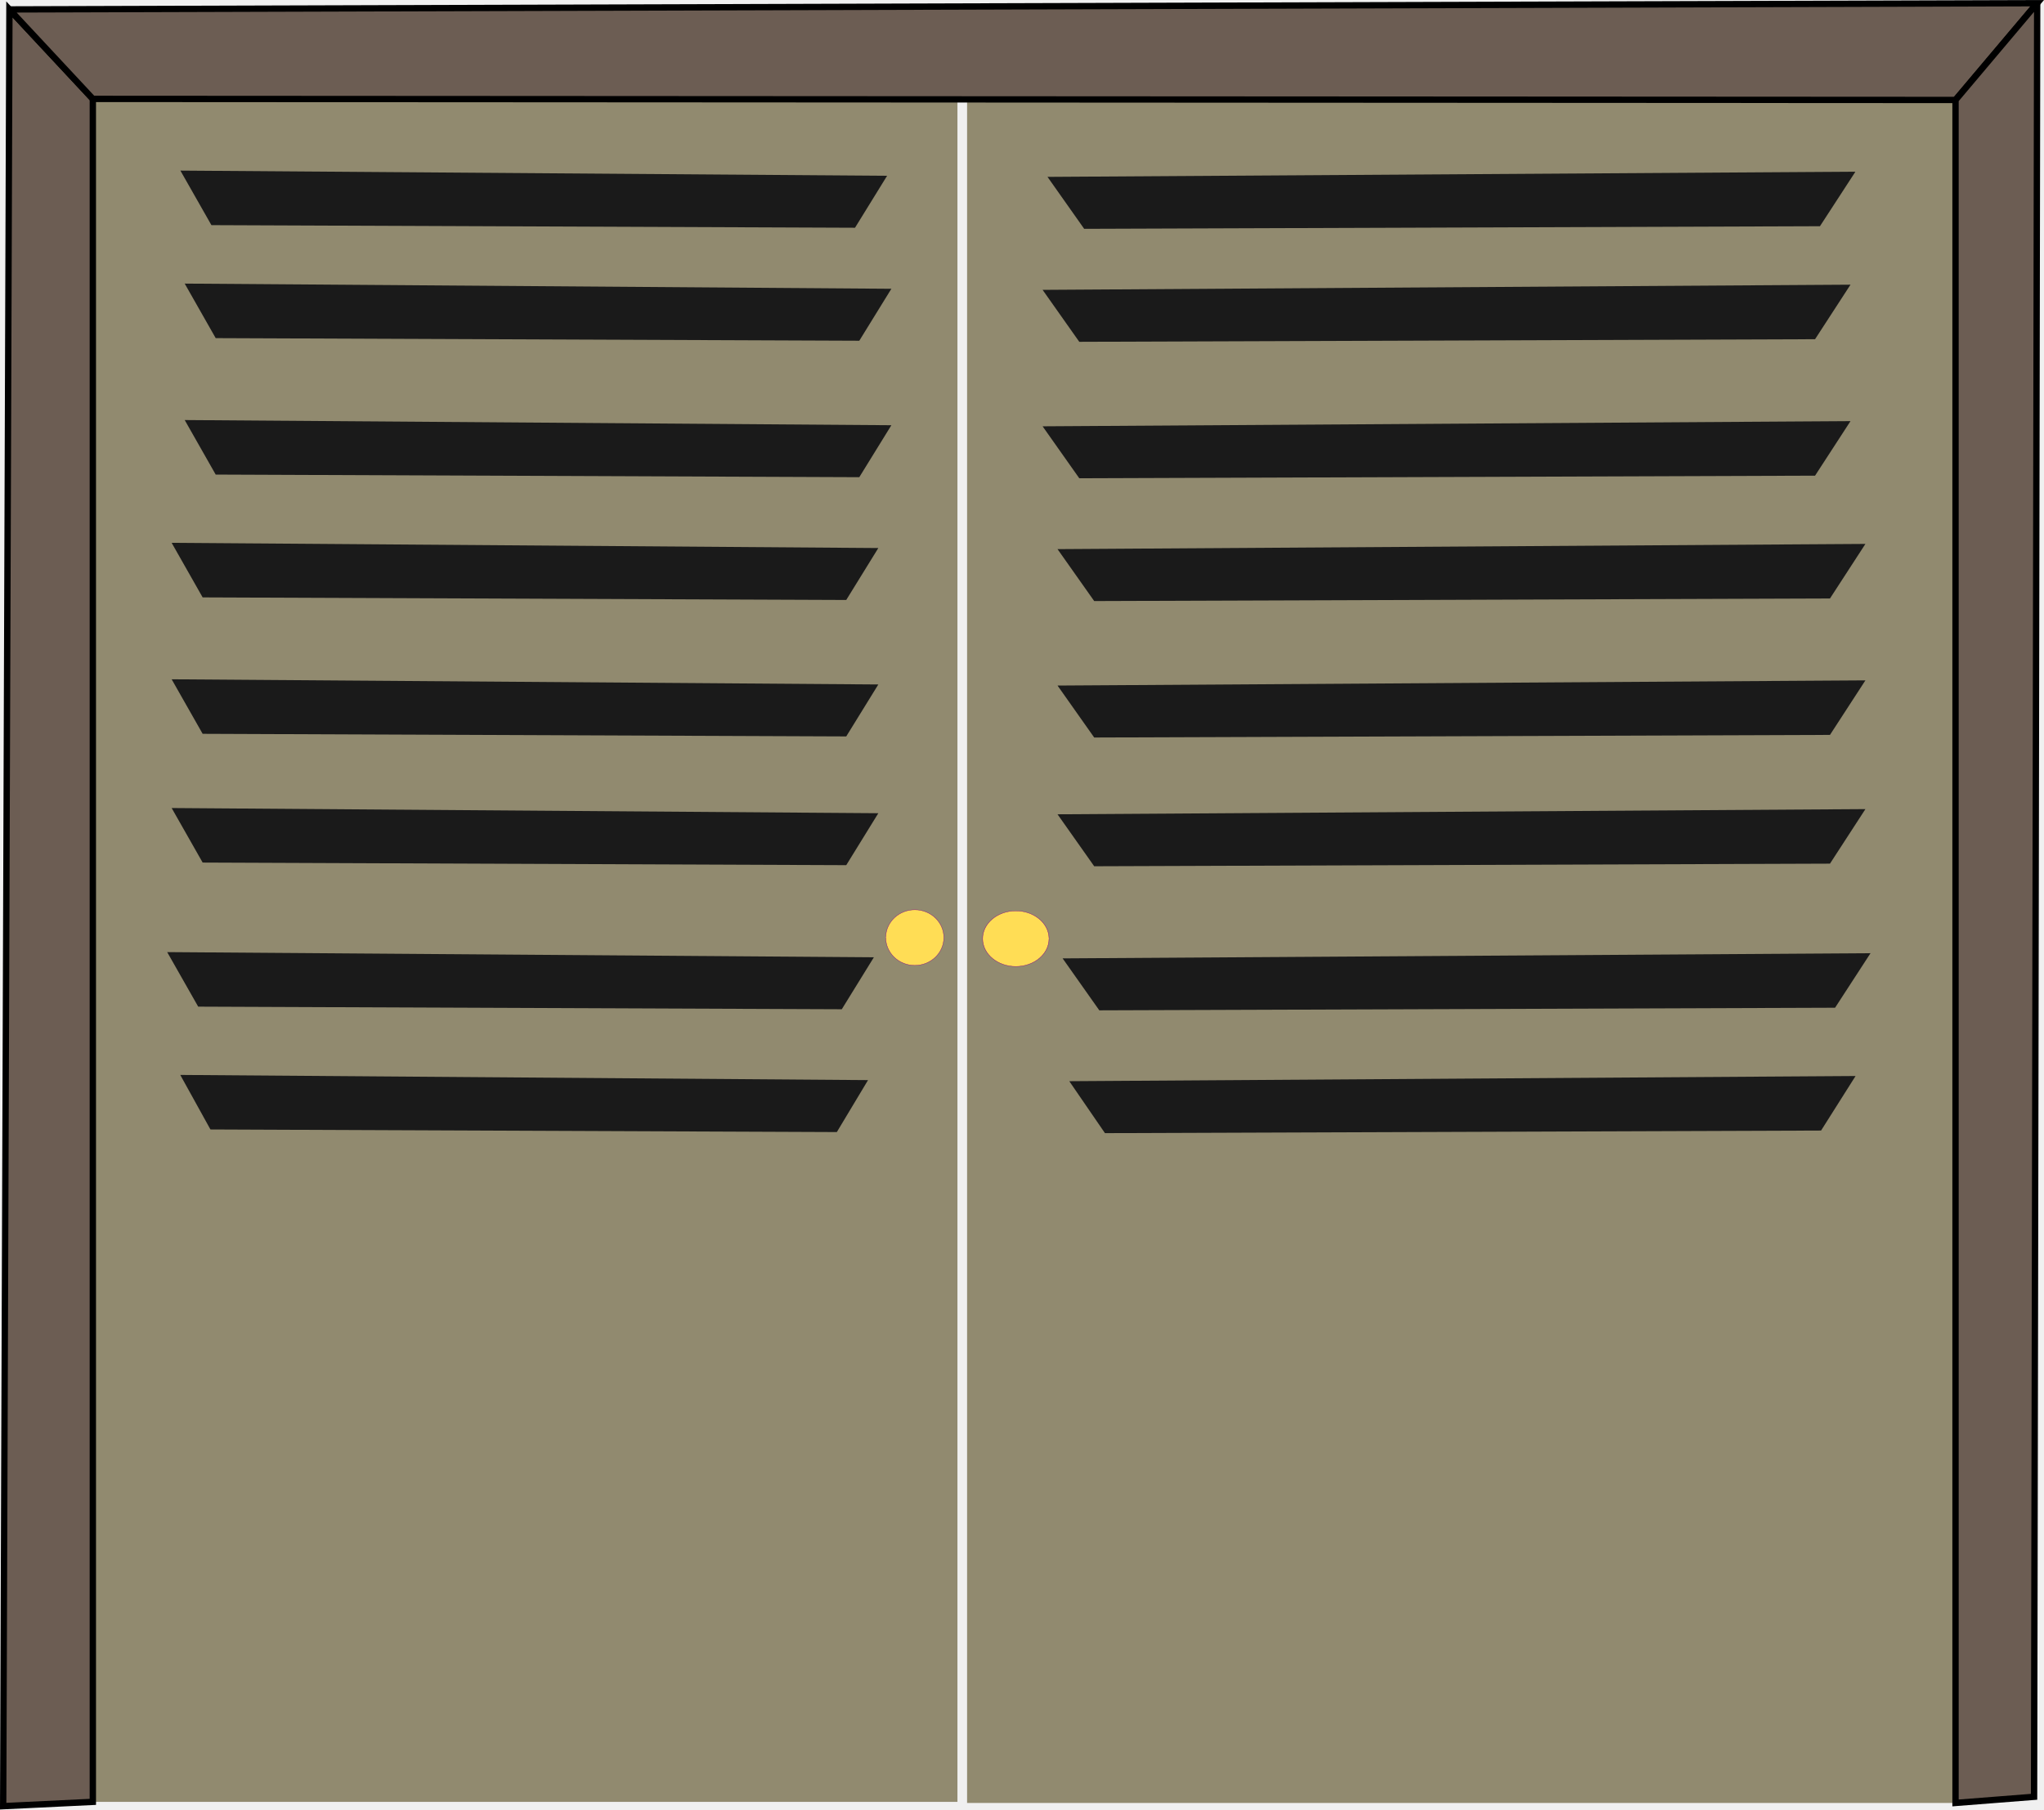
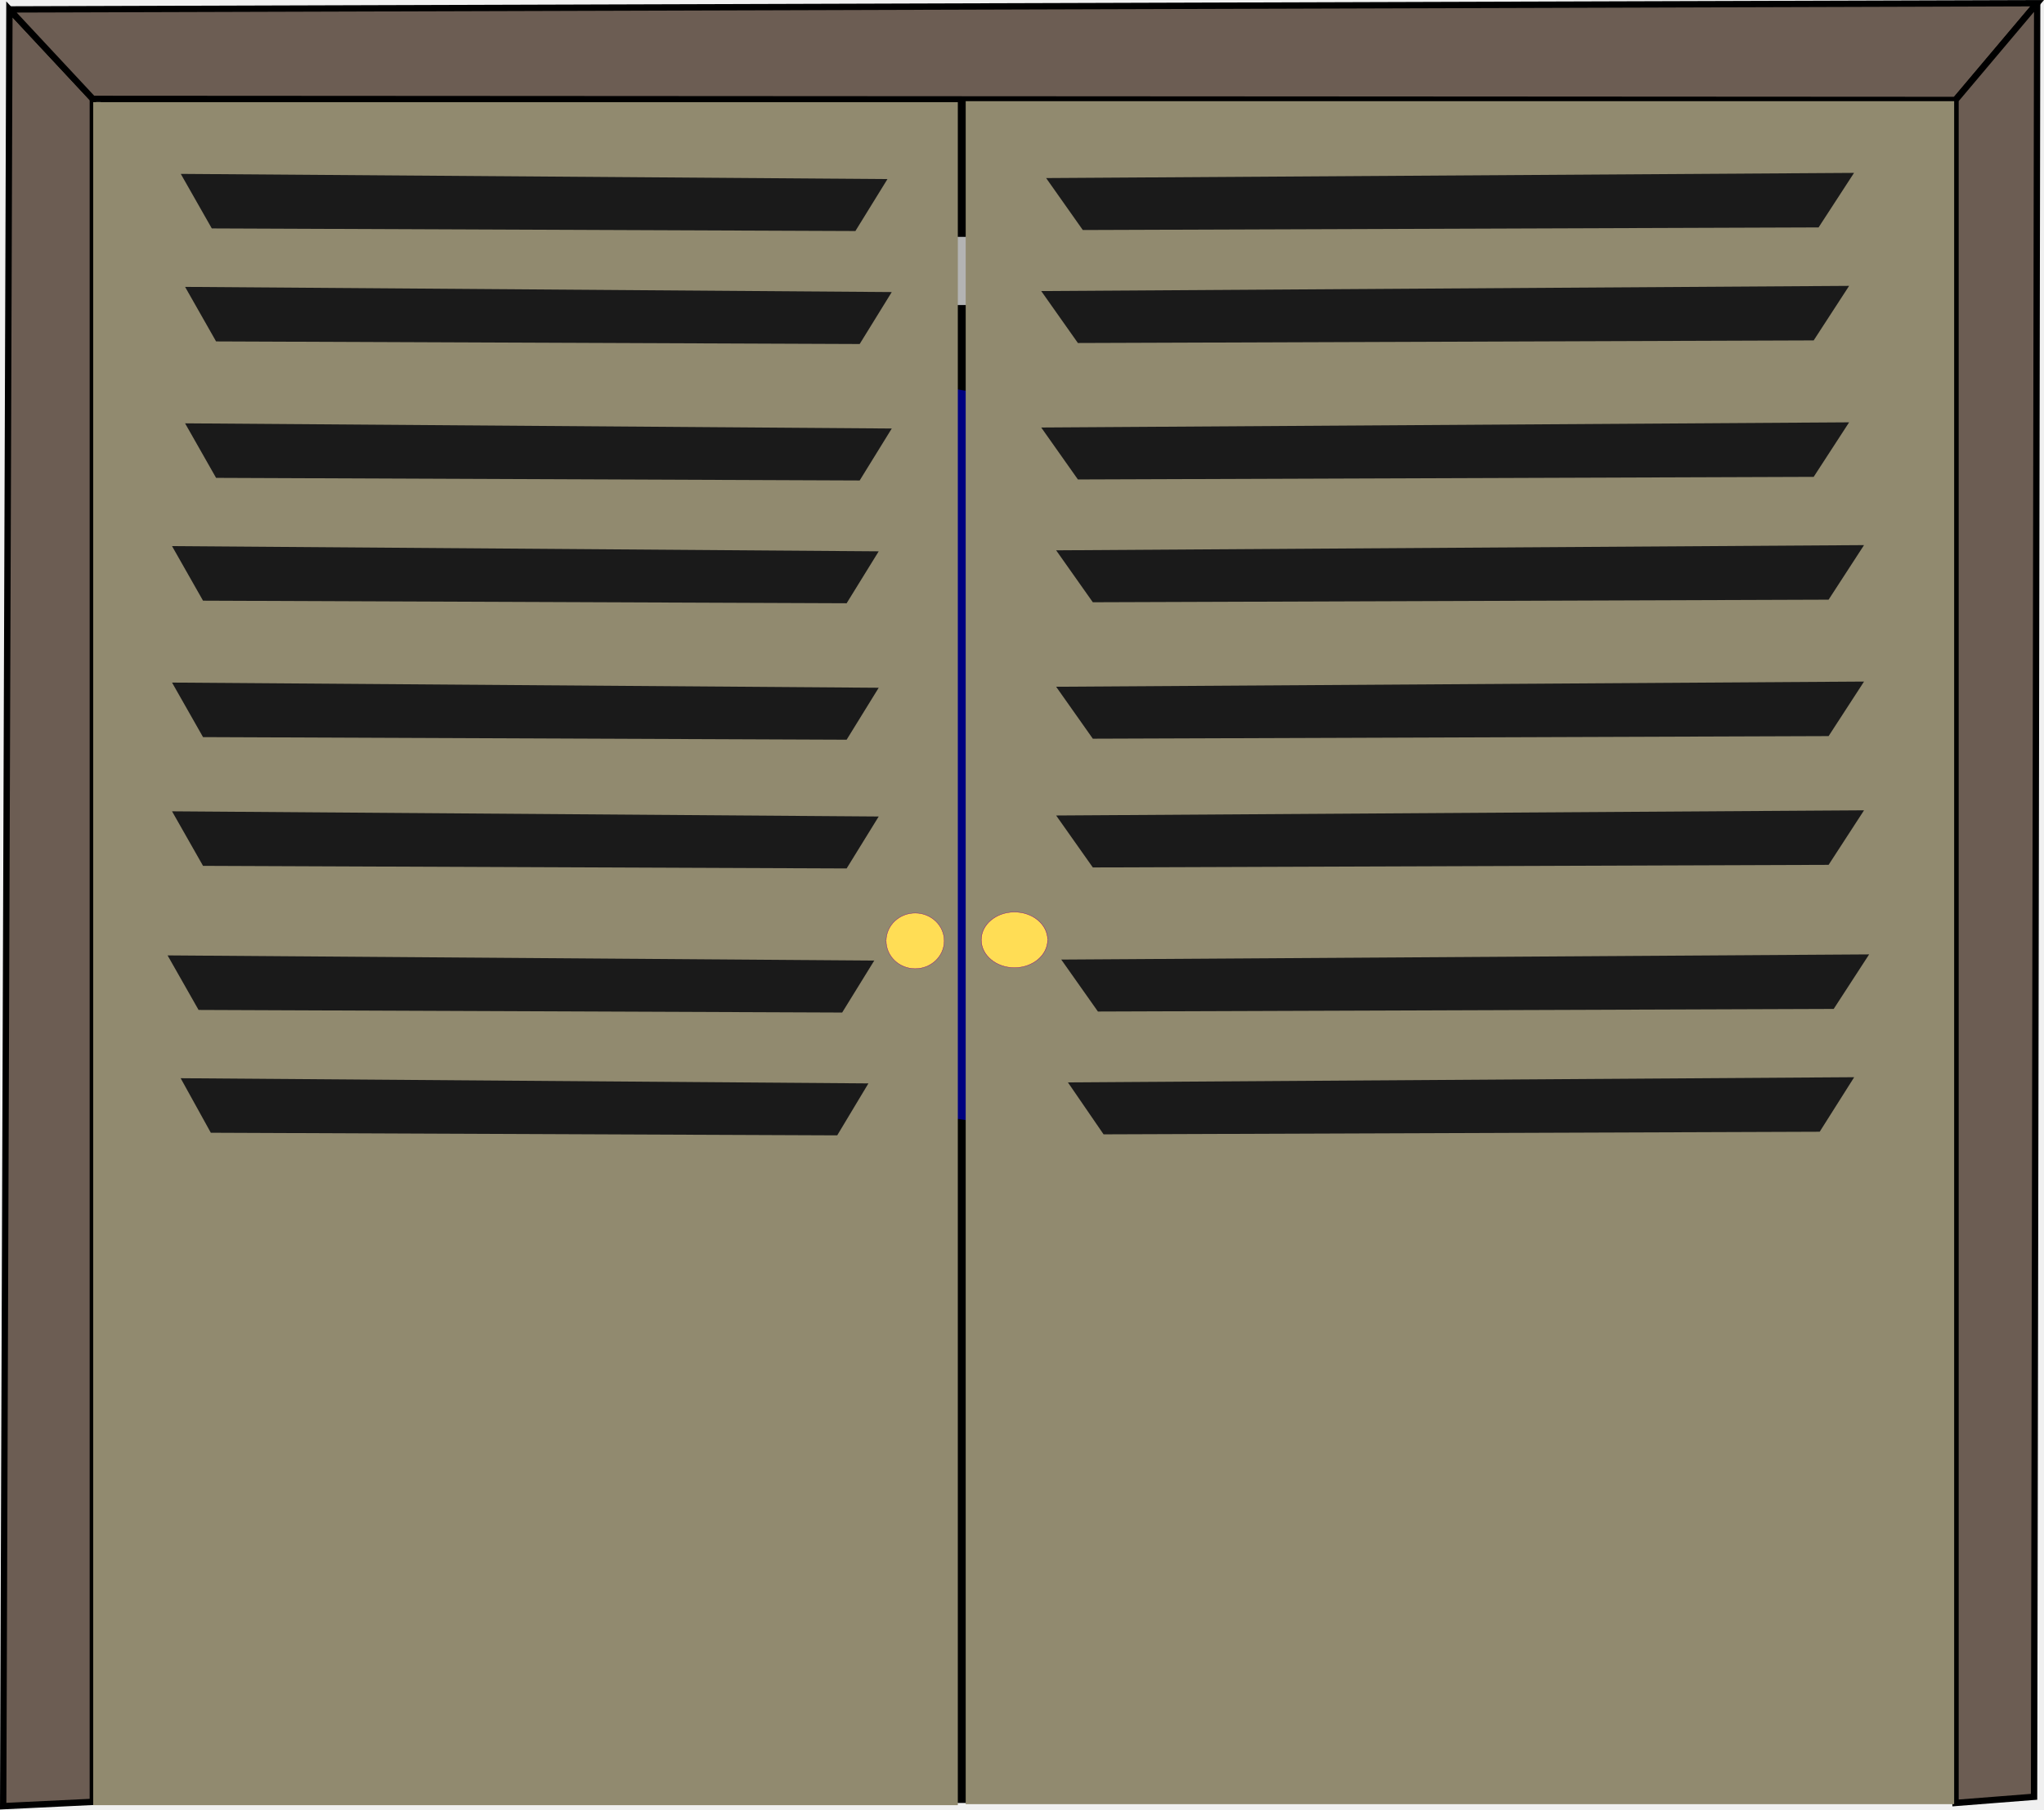
<svg xmlns="http://www.w3.org/2000/svg" width="323.019" height="285.984" viewBox="0 0 85.465 75.667" version="1.1" id="svg2942">
-   <defs id="defs2936" />
+   <defs id="defs2936">
+       </defs>
  <g id="layer1" transform="translate(-56.64238,-34.51637)">
    <g id="$Closet" transform="translate(-0.9130836,1.173965)">
-       <g id="$closetDoorLeft" transform="matrix(1.078237,0,0,1.078237,19.58867,-7.647331)">
-         <rect style="fill:#918a6f;fill-opacity:1;stroke:none;stroke-width:0.148;stroke-miterlimit:4;stroke-dasharray:none" id="rect9088-1" width="33.529" height="66.046" x="-72.34" y="41.851" transform="scale(-1,1)" />
-         <g id="$closetVentsLeft">
-           <path style="fill:#1a1a1a;fill-opacity:1;stroke:none;stroke-width:1.052px;stroke-linecap:butt;stroke-linejoin:miter;stroke-opacity:1" d="M 69.612,44.833 68.368,46.848 43.41,46.747 42.207,44.632 Z" id="path9071-8" />
-           <path style="fill:#1a1a1a;fill-opacity:1;stroke:none;stroke-width:1.052px;stroke-linecap:butt;stroke-linejoin:miter;stroke-opacity:1" d="M 69.778,49.215 68.534,51.23 43.576,51.129 42.374,49.014 Z" id="path9071-3-2" />
-           <path style="fill:#1a1a1a;fill-opacity:1;stroke:none;stroke-width:1.052px;stroke-linecap:butt;stroke-linejoin:miter;stroke-opacity:1" d="M 69.778,54.507 68.534,56.522 43.576,56.421 42.374,54.306 Z" id="path9071-9-9" />
-           <path style="fill:#1a1a1a;fill-opacity:1;stroke:none;stroke-width:1.052px;stroke-linecap:butt;stroke-linejoin:miter;stroke-opacity:1" d="M 69.272,59.27 68.028,61.284 43.07,61.184 41.868,59.068 Z" id="path9071-32-2" />
-           <path style="fill:#1a1a1a;fill-opacity:1;stroke:none;stroke-width:1.052px;stroke-linecap:butt;stroke-linejoin:miter;stroke-opacity:1" d="M 69.272,64.561 68.028,66.576 43.07,66.475 41.868,64.36 Z" id="path9071-0-6" />
-           <path style="fill:#1a1a1a;fill-opacity:1;stroke:none;stroke-width:1.052px;stroke-linecap:butt;stroke-linejoin:miter;stroke-opacity:1" d="m 69.272,69.554 -1.244,2.015 -24.958,-0.101 -1.202,-2.115 z" id="path9071-6-9" />
-           <path style="fill:#1a1a1a;fill-opacity:1;stroke:none;stroke-width:1.052px;stroke-linecap:butt;stroke-linejoin:miter;stroke-opacity:1" d="m 69.099,75.142 -1.244,2.015 -24.958,-0.101 -1.202,-2.115 z" id="path9071-2-6" />
-           <path style="fill:#1a1a1a;fill-opacity:1;stroke:none;stroke-width:1.038px;stroke-linecap:butt;stroke-linejoin:miter;stroke-opacity:1" d="m 68.873,79.905 -1.21,2.015 -24.291,-0.101 -1.17,-2.115 z" id="path9071-61-4" />
+       <rect style="fill:#000000;stroke:none;stroke-width:1.482;fill-opacity:1" id="rect2408" width="77.884" height="71.258" x="61.437" y="37.478" ry="0.734" />
+       <rect style="fill:#b3b3b3;fill-opacity:1;stroke:none;stroke-width:1.019" id="rect2987" width="79.629" height="2.85" x="60.455" y="43.248" ry="1.425" />
+       <path style="fill:#008000;stroke:#000000;stroke-width:0.37px;stroke-linecap:butt;stroke-linejoin:miter;stroke-opacity:1" d="m 64.59,47.47 c 3.343,3.511 5.137,0.967 6.972,-1.42 l 6.246,9.374 -2.76,5.113 -4.067,-6.249 0.29,17.328 -7.843,0.284 -0.145,-16.475 -3.341,5.965 -1.598,-6.533 z" id="path2993" />
+       <g id="$closetFrame" transform="translate(-0.1452498,-0.3913216)">
+         <path style="fill:#6c5d53;stroke:#000000;stroke-width:0.265px;stroke-linecap:butt;stroke-linejoin:miter;stroke-opacity:1" d="M 61.582,109.082 V 37.869 L 58.094,34.128 57.833,109.262 Z" id="path9356" />
+         <path style="fill:#6c5d53;fill-opacity:1;stroke:#000000;stroke-width:0.265px;stroke-linecap:butt;stroke-linejoin:miter;stroke-opacity:1" d="m 58.094,34.128 84.786,-0.261 -3.414,4.047 -77.884,-0.045 -3.488,-3.741 v 0" id="path9358" />
+         <path style="fill:#6c5d53;fill-opacity:1;stroke:#000000;stroke-width:0.265px;stroke-linecap:butt;stroke-linejoin:miter;stroke-opacity:1" d="m 142.881,33.867 -0.13,75.003 -3.284,0.257 V 37.914 l 3.414,-4.047" id="path9360" />
+       </g>
+       <path style="fill:#ffffff;stroke:#000000;stroke-width:0.216px;stroke-linecap:butt;stroke-linejoin:miter;stroke-opacity:1" d="m 67.127,49.324 v -4.666 c -0.042,-2.86 0.572,-2.186 1.081,-2.074 l 0.216,7.258 z" id="path2995" />
+       <path style="fill:#000080;stroke:#000000;stroke-width:0.37px;stroke-linecap:butt;stroke-linejoin:miter;stroke-opacity:1" d="m 76.555,47.441 c 3.343,3.511 5.137,0.967 6.972,-1.42 l 6.246,9.374 -2.76,5.113 -4.067,-6.249 0.29,17.328 -7.843,0.284 -0.145,-16.475 -3.341,5.965 -1.598,-6.533 z" id="path2993-5" />
+       <path style="fill:#550000;stroke:#000000;stroke-width:0.37px;stroke-linecap:butt;stroke-linejoin:miter;stroke-opacity:1" d="m 87.874,48.166 c 3.343,3.511 5.137,0.967 6.972,-1.42 l 5.955,21.273 -3.63,1.775 -2.906,-14.811 0.29,17.328 -7.843,0.284 1.016,-17.636 -4.647,14.382 -2.759,-2.325 z" id="path2993-58" />
+       <path style="fill:#000080;stroke:#000000;stroke-width:0.265px;stroke-linecap:butt;stroke-linejoin:miter;stroke-opacity:1" d="m 120.825,48.724 c 4.353,1.307 8.707,0.542 13.06,-0.435 l 2.757,29.748 c -1.354,-0.724 -5.243,1.695 -6.24,2.757 l -0.145,-27.136 -4.353,0.29 c -0.097,9.045 0.387,14.566 0.29,26.846 -1.209,-0.639 -6.337,-1.43 -7.546,-1.016 z" id="path3059" />
+       <path style="fill:#000080;stroke:#000000;stroke-width:0.265px;stroke-linecap:butt;stroke-linejoin:miter;stroke-opacity:1" d="m 95.861,49.075 c 4.353,1.307 8.707,0.542 13.06,-0.435 l 2.757,29.748 c -1.354,-0.724 -5.243,1.695 -6.24,2.757 l -0.145,-27.136 -4.353,0.29 c -0.097,9.045 0.387,14.566 0.29,26.846 -1.209,-0.639 -6.337,-1.43 -7.546,-1.016 z" id="path3059-6" />
+       <path style="fill:#ffffff;stroke:#000000;stroke-width:0.216px;stroke-linecap:butt;stroke-linejoin:miter;stroke-opacity:1" d="m 78.672,50.576 v -4.666 c -0.042,-2.86 0.572,-2.186 1.081,-2.074 l 0.216,7.258 z" id="path2995-2" />
+       <path style="fill:#ffffff;stroke:#000000;stroke-width:0.216px;stroke-linecap:butt;stroke-linejoin:miter;stroke-opacity:1" d="m 90.572,50.636 v -4.666 c -0.042,-2.86 0.572,-2.186 1.081,-2.074 l 0.216,7.258 z" id="path2995-0" />
+       <path style="fill:#ffffff;stroke:#000000;stroke-width:0.216px;stroke-linecap:butt;stroke-linejoin:miter;stroke-opacity:1" d="m 100.875,49.526 v -4.666 c -0.042,-2.86 0.572,-2.186 1.081,-2.074 l 0.216,7.258 z" id="path2995-9" />
+       <path style="fill:#ffffff;stroke:#000000;stroke-width:0.216px;stroke-linecap:butt;stroke-linejoin:miter;stroke-opacity:1" d="m 111.912,49.868 v -4.666 c -0.042,-2.86 0.572,-2.186 1.081,-2.074 l 0.216,7.258 z" id="path2995-4" />
+       <path style="fill:#483737;stroke:#000000;stroke-width:0.265px;stroke-linecap:butt;stroke-linejoin:miter;stroke-opacity:1" d="m 106.89,47.829 c 4.353,1.307 8.707,0.542 13.06,-0.435 l 2.757,29.748 c -1.354,-0.724 -5.243,1.695 -6.24,2.757 l -0.145,-27.136 -4.353,0.29 c -0.097,9.045 0.387,14.566 0.29,26.846 -1.209,-0.639 -6.337,-1.43 -7.546,-1.016 z" id="path3059-1" />
+       <path style="fill:#ffffff;stroke:#000000;stroke-width:0.216px;stroke-linecap:butt;stroke-linejoin:miter;stroke-opacity:1" d="m 126.705,50.149 v -4.666 c -0.042,-2.86 0.572,-2.186 1.081,-2.074 l 0.216,7.258 z" id="path2995-8" />
+       <path style="fill:#ffffff;stroke:#000000;stroke-width:0.216px;stroke-linecap:butt;stroke-linejoin:miter;stroke-opacity:1" d="m 135.948,49.62 0.018,-2.04 0.026,-2.977 c -0.042,-2.86 0.572,-2.186 1.081,-2.074 l 0.117,5.18 0.055,2.429 z" id="emptyHanger" />
+       <g id="$closetDoorLeft" transform="matrix(1.078237,0,0,1.078237,19.60479,-7.509899)">
+         <g id="g3168">
+           <rect style="fill:#918a6f;fill-opacity:1;stroke:none;stroke-width:0.148;stroke-miterlimit:4;stroke-dasharray:none" id="rect9088-1" width="33.529" height="66.046" x="-72.34" y="41.851" transform="scale(-1,1)" />
+           <g id="$closetVentsLeft">
+             <path style="fill:#1a1a1a;fill-opacity:1;stroke:none;stroke-width:1.052px;stroke-linecap:butt;stroke-linejoin:miter;stroke-opacity:1" d="M 69.612,44.833 68.368,46.848 43.41,46.747 42.207,44.632 Z" id="path9071-8" />
+             <path style="fill:#1a1a1a;fill-opacity:1;stroke:none;stroke-width:1.052px;stroke-linecap:butt;stroke-linejoin:miter;stroke-opacity:1" d="M 69.778,49.215 68.534,51.23 43.576,51.129 42.374,49.014 Z" id="path9071-3-2" />
+             <path style="fill:#1a1a1a;fill-opacity:1;stroke:none;stroke-width:1.052px;stroke-linecap:butt;stroke-linejoin:miter;stroke-opacity:1" d="M 69.778,54.507 68.534,56.522 43.576,56.421 42.374,54.306 Z" id="path9071-9-9" />
+             <path style="fill:#1a1a1a;fill-opacity:1;stroke:none;stroke-width:1.052px;stroke-linecap:butt;stroke-linejoin:miter;stroke-opacity:1" d="M 69.272,59.27 68.028,61.284 43.07,61.184 41.868,59.068 Z" id="path9071-32-2" />
+             <path style="fill:#1a1a1a;fill-opacity:1;stroke:none;stroke-width:1.052px;stroke-linecap:butt;stroke-linejoin:miter;stroke-opacity:1" d="M 69.272,64.561 68.028,66.576 43.07,66.475 41.868,64.36 Z" id="path9071-0-6" />
+             <path style="fill:#1a1a1a;fill-opacity:1;stroke:none;stroke-width:1.052px;stroke-linecap:butt;stroke-linejoin:miter;stroke-opacity:1" d="m 69.272,69.554 -1.244,2.015 -24.958,-0.101 -1.202,-2.115 z" id="path9071-6-9" />
+             <path style="fill:#1a1a1a;fill-opacity:1;stroke:none;stroke-width:1.052px;stroke-linecap:butt;stroke-linejoin:miter;stroke-opacity:1" d="m 69.099,75.142 -1.244,2.015 -24.958,-0.101 -1.202,-2.115 z" id="path9071-2-6" />
+             <path style="fill:#1a1a1a;fill-opacity:1;stroke:none;stroke-width:1.038px;stroke-linecap:butt;stroke-linejoin:miter;stroke-opacity:1" d="m 68.873,79.905 -1.21,2.015 -24.291,-0.101 -1.17,-2.115 z" id="path9071-61-4" />
+           </g>
+           <path style="fill:#ffdd55;fill-opacity:1;stroke:#800080;stroke-width:0.013;stroke-miterlimit:4;stroke-dasharray:none" id="$closethandleLeft" d="m -69.56,74.377 a 1.126,1.079 0 0 1 -1.123,1.079 1.126,1.079 0 0 1 -1.13,-1.072 1.126,1.079 0 0 1 1.116,-1.085 1.126,1.079 0 0 1 1.137,1.066" transform="scale(-1,1)" />
        </g>
-         <path style="fill:#ffdd55;fill-opacity:1;stroke:#800080;stroke-width:0.013;stroke-miterlimit:4;stroke-dasharray:none" id="$closethandleLeft" d="m -69.56,74.377 a 1.126,1.079 0 0 1 -1.123,1.079 1.126,1.079 0 0 1 -1.13,-1.072 1.126,1.079 0 0 1 1.116,-1.085 1.126,1.079 0 0 1 1.137,1.066" transform="scale(-1,1)" />
      </g>
-       <g id="$closetDoorRight" transform="matrix(-1.232668,0,0,1.078237,187.1629,-7.601945)">
+       <g id="$closetDoorRight" transform="matrix(-1.232668,0,0,1.078237,187.1053,-7.551932)">
        <rect style="fill:#918a6f;fill-opacity:1;stroke:none;stroke-width:0.148;stroke-miterlimit:4;stroke-dasharray:none" id="rect9088-1-7" width="33.529" height="66.046" x="-72.34" y="41.851" transform="scale(-1,1)" />
        <g id="$closetVentsRight">
          <path style="fill:#1a1a1a;fill-opacity:1;stroke:none;stroke-width:1.052px;stroke-linecap:butt;stroke-linejoin:miter;stroke-opacity:1" d="M 69.612,44.833 68.368,46.848 43.41,46.747 42.207,44.632 Z" id="path9071-8-5" />
          <path style="fill:#1a1a1a;fill-opacity:1;stroke:none;stroke-width:1.052px;stroke-linecap:butt;stroke-linejoin:miter;stroke-opacity:1" d="M 69.778,49.215 68.534,51.23 43.576,51.129 42.374,49.014 Z" id="path9071-3-2-6" />
          <path style="fill:#1a1a1a;fill-opacity:1;stroke:none;stroke-width:1.052px;stroke-linecap:butt;stroke-linejoin:miter;stroke-opacity:1" d="M 69.778,54.507 68.534,56.522 43.576,56.421 42.374,54.306 Z" id="path9071-9-9-3" />
          <path style="fill:#1a1a1a;fill-opacity:1;stroke:none;stroke-width:1.052px;stroke-linecap:butt;stroke-linejoin:miter;stroke-opacity:1" d="M 69.272,59.27 68.028,61.284 43.07,61.184 41.868,59.068 Z" id="path9071-32-2-9" />
          <path style="fill:#1a1a1a;fill-opacity:1;stroke:none;stroke-width:1.052px;stroke-linecap:butt;stroke-linejoin:miter;stroke-opacity:1" d="M 69.272,64.561 68.028,66.576 43.07,66.475 41.868,64.36 Z" id="path9071-0-6-7" />
          <path style="fill:#1a1a1a;fill-opacity:1;stroke:none;stroke-width:1.052px;stroke-linecap:butt;stroke-linejoin:miter;stroke-opacity:1" d="m 69.272,69.554 -1.244,2.015 -24.958,-0.101 -1.202,-2.115 z" id="path9071-6-9-8" />
          <path style="fill:#1a1a1a;fill-opacity:1;stroke:none;stroke-width:1.052px;stroke-linecap:butt;stroke-linejoin:miter;stroke-opacity:1" d="m 69.099,75.142 -1.244,2.015 -24.958,-0.101 -1.202,-2.115 z" id="path9071-2-6-7" />
          <path style="fill:#1a1a1a;fill-opacity:1;stroke:none;stroke-width:1.038px;stroke-linecap:butt;stroke-linejoin:miter;stroke-opacity:1" d="m 68.873,79.905 -1.21,2.015 -24.291,-0.101 -1.17,-2.115 z" id="path9071-61-4-8" />
        </g>
        <path style="fill:#ffdd55;fill-opacity:1;stroke:#800080;stroke-width:0.013;stroke-miterlimit:4;stroke-dasharray:none" id="$closetHandleRight" d="m -69.56,74.377 a 1.126,1.079 0 0 1 -1.123,1.079 1.126,1.079 0 0 1 -1.13,-1.072 1.126,1.079 0 0 1 1.116,-1.085 1.126,1.079 0 0 1 1.137,1.066" transform="scale(-1,1)" />
      </g>
-       <g id="$closetFrame" transform="translate(-0.1452498,-0.3913216)">
-         <path style="fill:#6c5d53;stroke:#000000;stroke-width:0.265px;stroke-linecap:butt;stroke-linejoin:miter;stroke-opacity:1" d="M 61.582,109.082 V 37.869 L 58.094,34.128 57.833,109.262 Z" id="path9356" />
-         <path style="fill:#6c5d53;fill-opacity:1;stroke:#000000;stroke-width:0.265px;stroke-linecap:butt;stroke-linejoin:miter;stroke-opacity:1" d="m 58.094,34.128 84.786,-0.261 -3.414,4.047 -77.884,-0.045 -3.488,-3.741 v 0" id="path9358" />
-         <path style="fill:#6c5d53;fill-opacity:1;stroke:#000000;stroke-width:0.265px;stroke-linecap:butt;stroke-linejoin:miter;stroke-opacity:1" d="m 142.881,33.867 -0.13,75.003 -3.284,0.257 V 37.914 l 3.414,-4.047" id="path9360" />
-       </g>
    </g>
  </g>
</svg>
